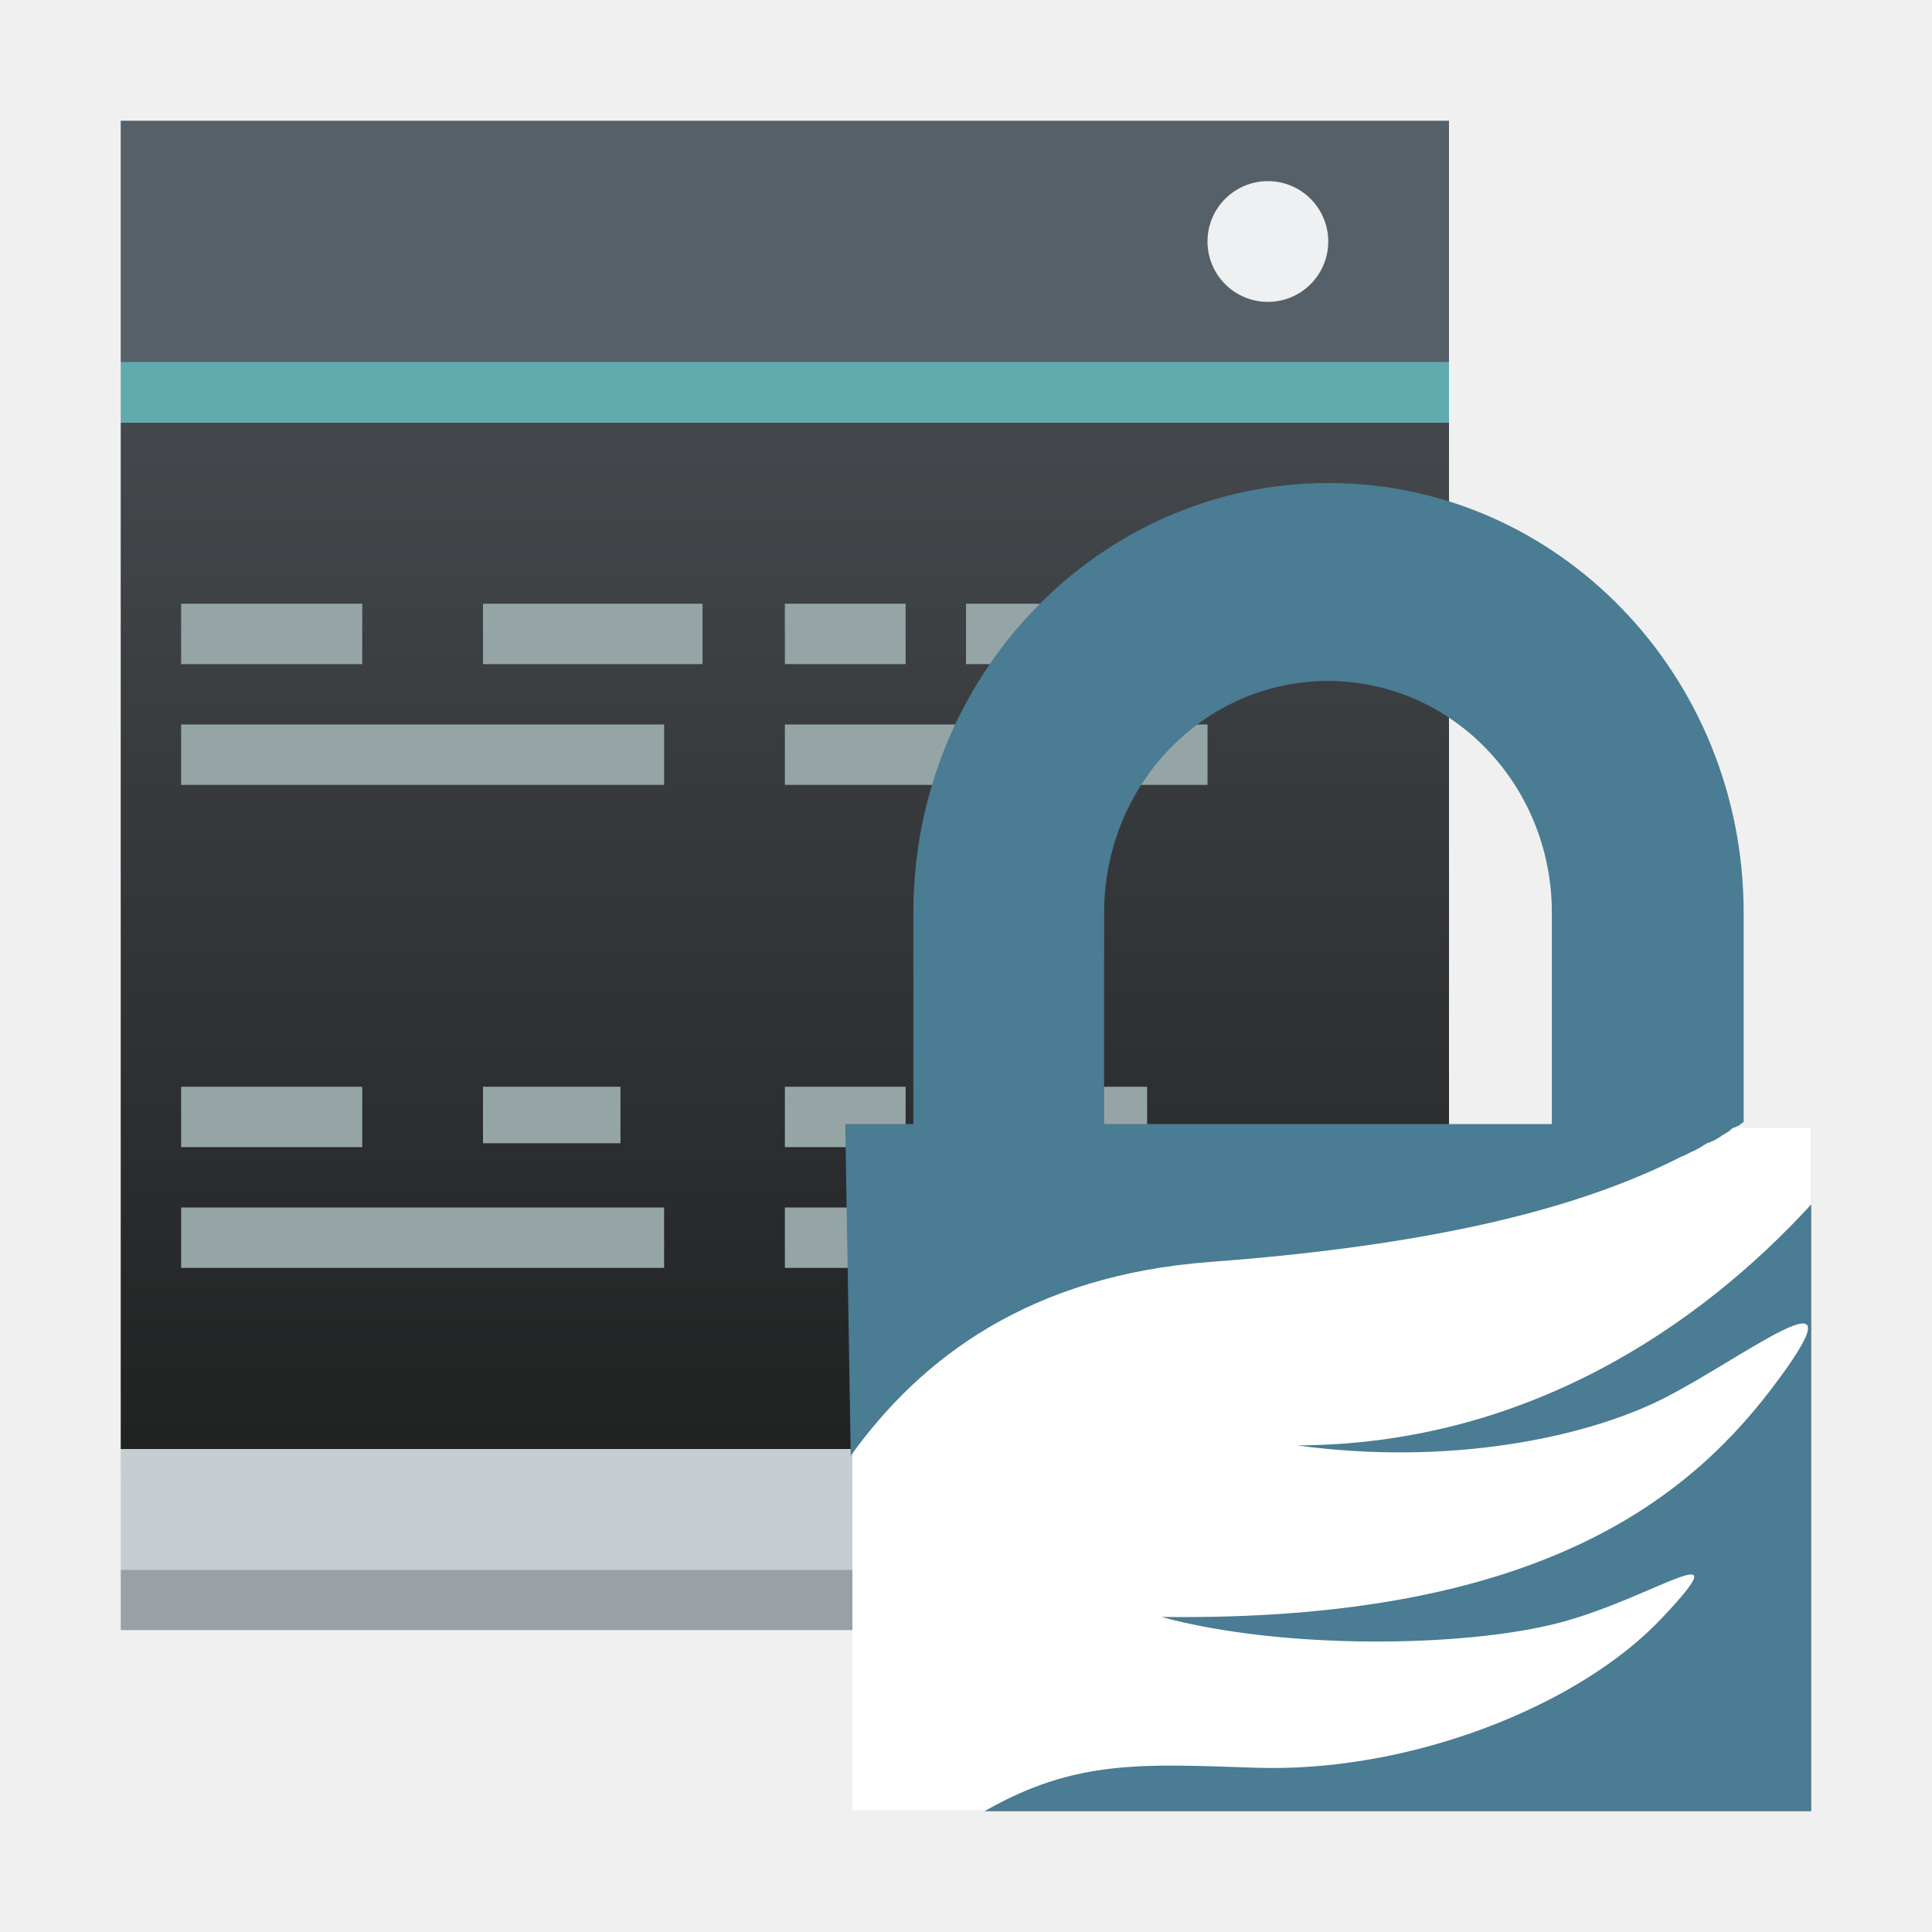
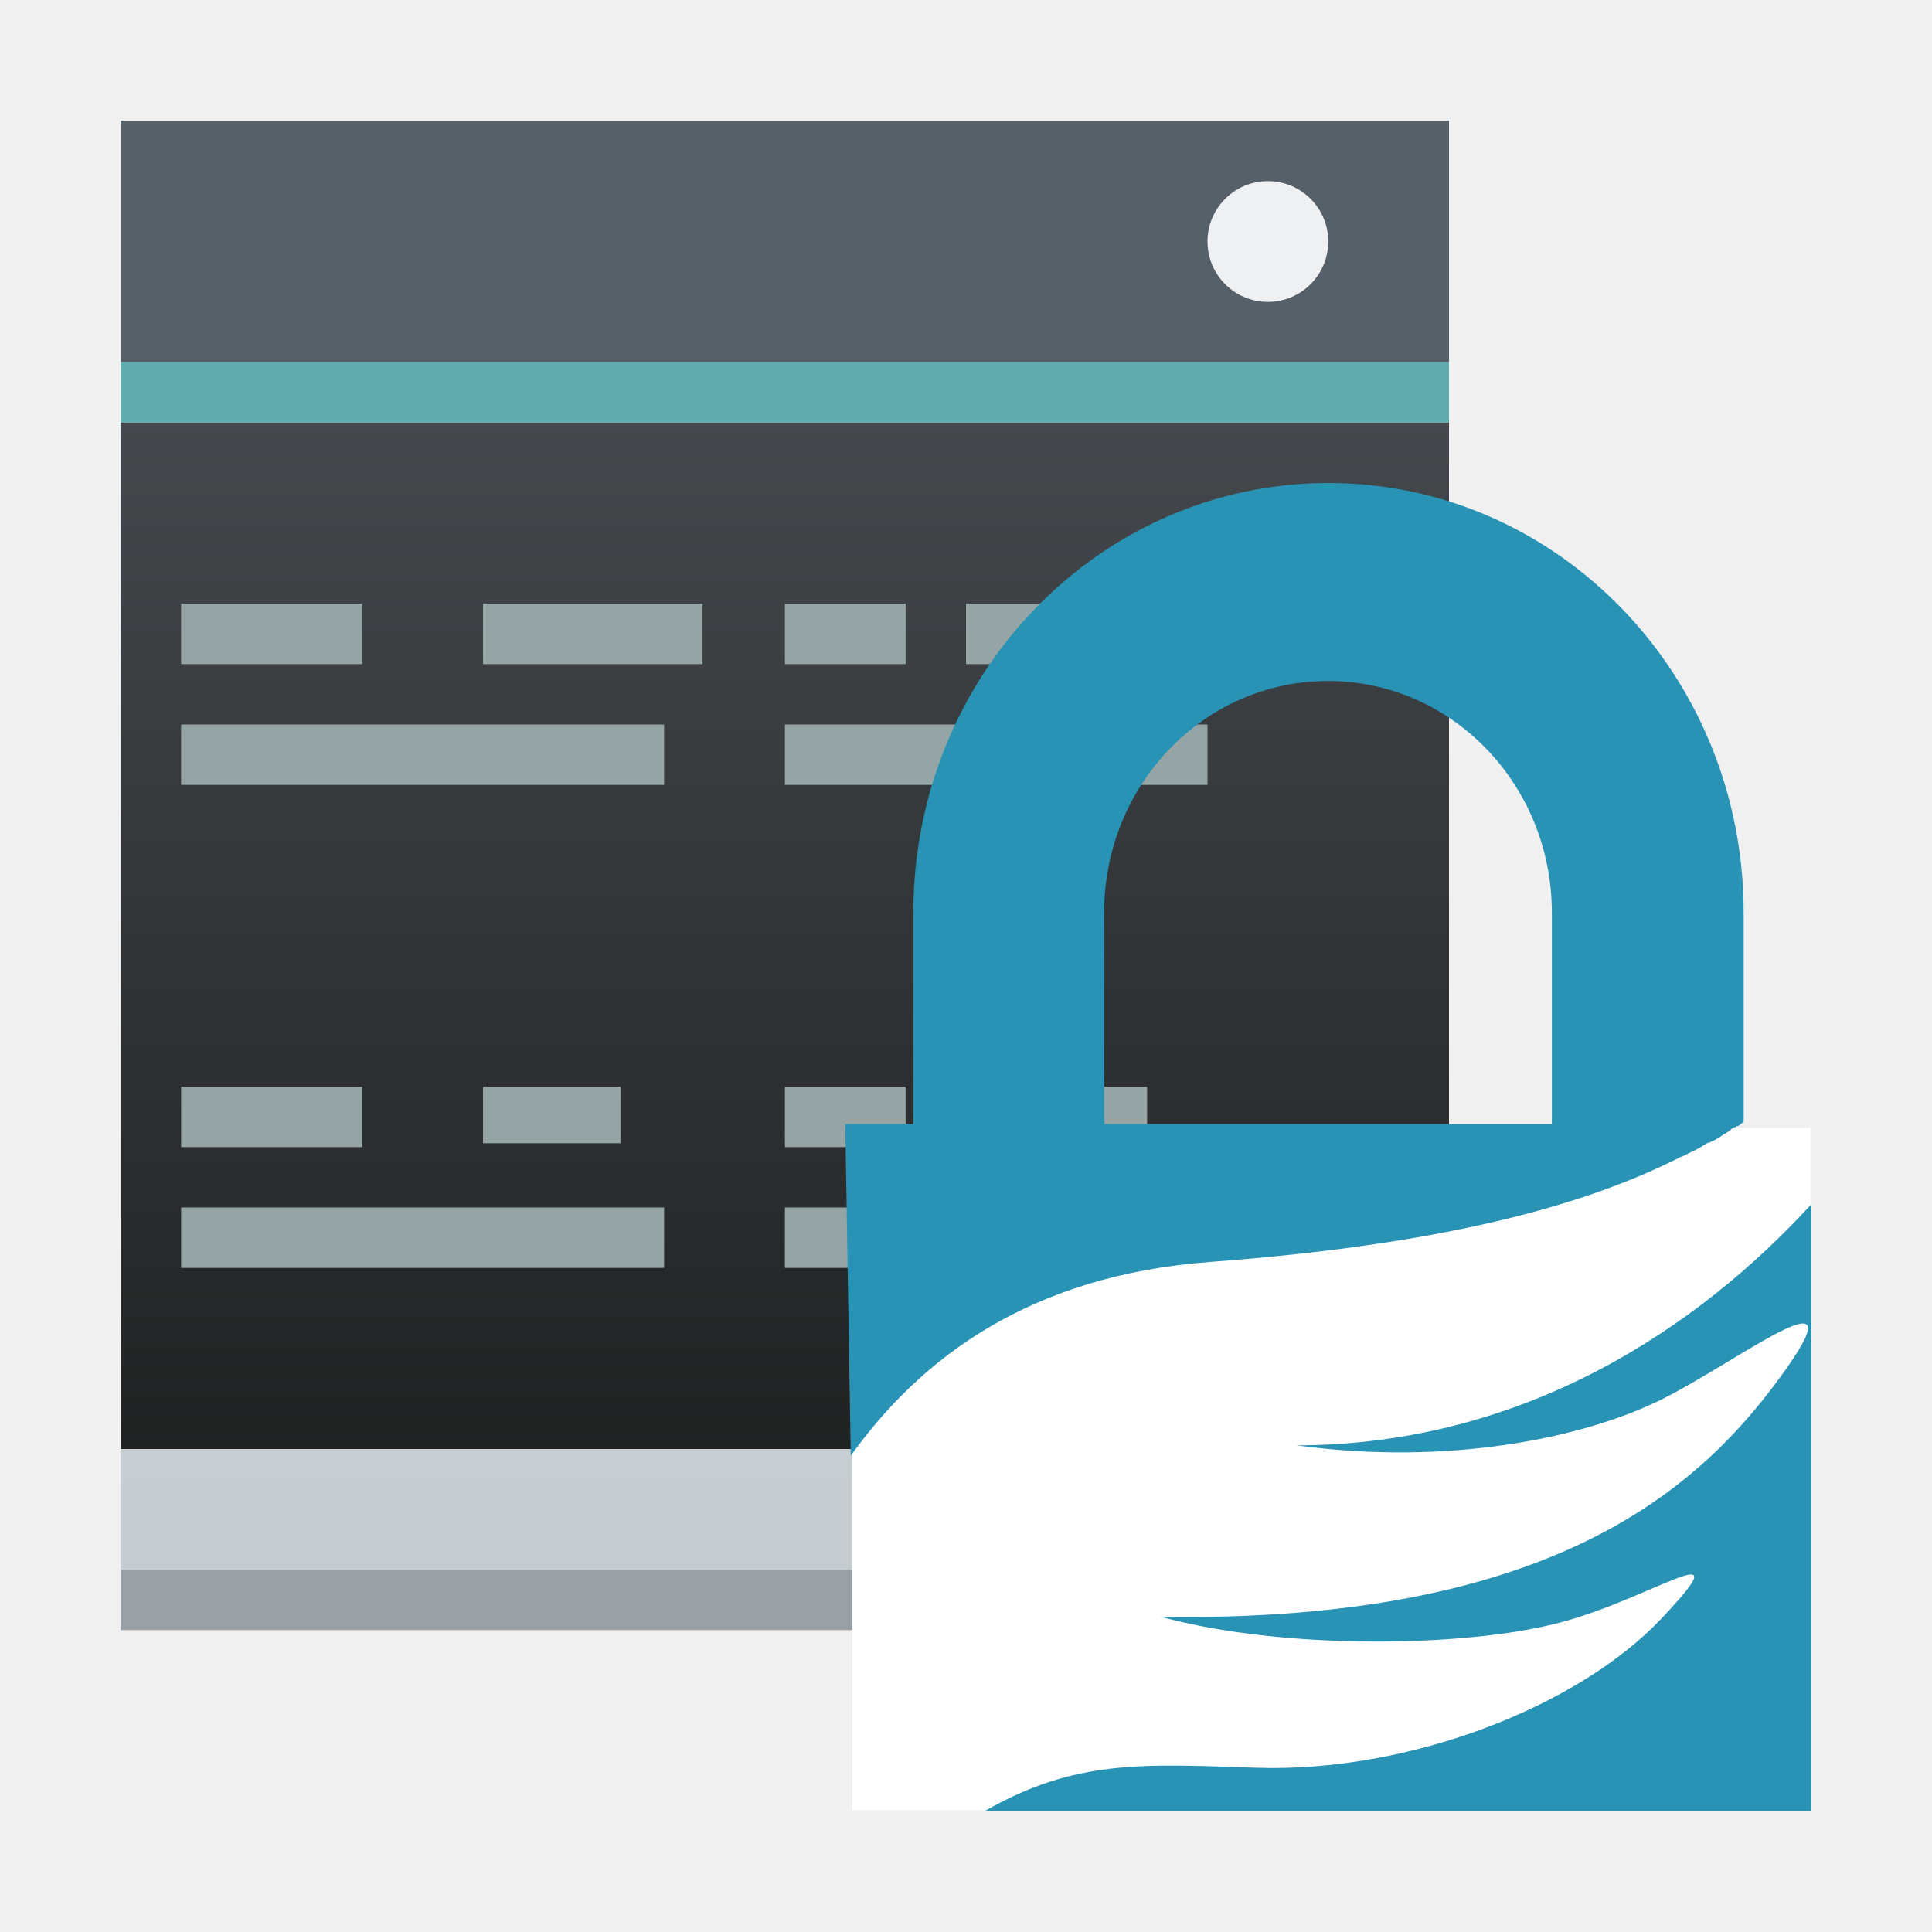
<svg xmlns="http://www.w3.org/2000/svg" height="32" width="32" version="1.1" id="svg17">
  <defs id="defs17" />
  <linearGradient id="b" gradientTransform="matrix(0.7857143,0,0,0.8415,-303.305,-417.8827)" gradientUnits="userSpaceOnUse" x1="386.57" x2="386.57" y1="527.133" y2="504.911">
    <stop offset="0" stop-color="#1d1e1e" id="stop1" />
    <stop offset="1" stop-color="#44484c" id="stop2" />
  </linearGradient>
  <linearGradient id="a" gradientUnits="userSpaceOnUse" x1="-2" x2="-2" y1="30" y2="2" gradientTransform="matrix(0.7857143,0,0,0.8571429,0.4285714,0.2857143)">
    <stop offset="0" stop-color="#c6cdd1" id="stop3" />
    <stop offset="1" stop-color="#ccd5d6" id="stop4" />
  </linearGradient>
  <path d="M 2,2 V 26 H 24 V 2 Z" fill="url(#a)" id="path4" style="fill:url(#a);stroke-width:0.821" />
  <path d="M 2,7 H 24 V 24 H 2 Z" fill="url(#b)" id="path5" style="fill:url(#b);stroke-width:0.817" />
  <path d="M 2,2 H 24 V 6 H 2 Z" fill="#566069" id="path6" style="stroke-width:0.886" />
  <path d="M 2,6 H 24 V 7 H 2 Z" fill="#60abae" id="path7" style="stroke-width:0.886" />
  <rect fill="#eff0f1" height="2" rx="1" width="2" x="20" y="3" id="rect7" />
  <path d="m 13,10 h 2 v 1 h -2 z m 3,0 h 3 v 1 h -3 z" fill="#e02e27" id="path8" style="fill:#95a5a6;fill-opacity:1" />
  <path d="m 13,12 h 4 v 1 h -4 z m 5,0 h 2 v 1 h -2 z" fill="#bdc3c7" id="path10" style="fill:#95a5a6;fill-opacity:1" />
  <path d="m 13,18 h 2 v 1 h -2 z m 3,0 h 3 v 1 h -3 z" fill="#6cb1b5" id="path11" style="fill:#95a5a6;fill-opacity:1" />
  <path d="m 13,20 h 3 v 1 h -3 z" fill="#bdc3c7" id="path13" style="fill:#95a5a6;fill-opacity:1" />
  <path d="m 2,26 h 22 v 1 H 2 Z" fill="#99a1a7" id="path17" style="stroke-width:0.886" />
  <g id="g17" transform="matrix(1.006376,0,0,1.04147,34.86862,10.19908)">
    <rect style="fill:#ffffff;fill-opacity:1;stroke-width:1.016" id="rect17" width="15.772" height="10.848" x="-20.619" y="8.146" rx="0" ry="0.036" />
    <g transform="matrix(0.08241903,0,0,0.08241903,-22.73094,-13.83974)" id="g2">
-       <path class="fil0" d="m 24.2,266 h 13.6 v -40.8 c 0,-45.8 37.1,-82.9 82.9,-82.9 45.8,0 82.9,37.1 82.9,82.9 v 40.4 c -0.2,0.1 -0.4,0.3 -0.6,0.4 v 0 l -0.1,0.1 v 0 0 0 l -0.1,0.1 v 0 0 0 0 0 0 h -0.1 v 0 0 0 l -0.1,0.1 v 0 0 0 0 0 0 0 l -0.1,0.1 h -0.1 v 0 0 0 h -0.1 v 0 h -0.1 v 0 0 0 0 0 l -0.2,0.2 h -0.1 v 0 0 0 h -0.1 v 0 0 0 0 0 0 0 0 0 0 0 0 0 0 0 0 l -0.2,0.1 v 0 h -0.1 v 0 l -0.1,0.1 v 0 0 0 0 l -0.1,0.1 v 0 0 0 0 0 h -0.1 v 0 0 0 0 0 0 0 0 0 0 l -0.1,0.1 -0.1,0.1 -0.1,0.1 -0.1,0.1 v 0 l -0.3,0.2 v 0 l -0.2,0.1 -0.3,0.2 -0.2,0.1 -0.2,0.1 -0.3,0.2 -0.2,0.1 -0.1,0.1 v 0 0 l -0.3,0.2 -0.2,0.1 -0.5,0.3 -0.2,0.1 -0.2,0.1 v 0 l -0.2,0.1 v 0 h -0.1 v 0 l -0.6,0.3 v 0 h -0.1 -0.1 c -0.2,0.1 -0.4,0.2 -0.7,0.4 h -0.1 l -0.1,0.1 -0.3,0.2 -0.2,0.1 v 0 l -0.3,0.2 v 0 l -0.2,0.1 h -0.1 l -0.3,0.2 -0.2,0.1 -0.2,0.1 c -0.2,0.1 -0.5,0.2 -0.7,0.3 l -0.2,0.1 v 0 l -0.2,0.1 -0.4,0.2 -0.4,0.2 -0.5,0.2 -0.5,0.2 v 0 l -0.2,0.1 v 0 l -0.4,0.2 -0.2,0.1 v 0 0 c -16.5,7.9 -42.9,16.2 -93,19.8 C 61.2,295.2 39.4,311 25.3,330 Z m 51.7,0 h 89.4 v -40.8 c 0,-24.7 -20,-44.7 -44.7,-44.7 -24.7,0 -44.7,20 -44.7,44.7 z m 141.2,15.6 v 117 H 52 c 18.2,-10.1 31.7,-9.1 54.2,-8.4 30.6,1 64.4,-11.8 81,-28.8 16.6,-17 -1.5,-4 -20.3,0.8 -18.8,4.8 -55.2,5.3 -79.6,-1.1 76.6,1 106.5,-23.7 123.4,-46 16.9,-22.2 -7.3,-3.9 -23,3.8 -15.7,7.7 -43.1,13.1 -73.3,9.1 45.6,-0.1 80.3,-22.9 102.6,-46.4 z" style="fill:#4a7c93;stroke-width:6" id="path1" />
+       <path class="fil0" d="m 24.2,266 h 13.6 v -40.8 c 0,-45.8 37.1,-82.9 82.9,-82.9 45.8,0 82.9,37.1 82.9,82.9 v 40.4 c -0.2,0.1 -0.4,0.3 -0.6,0.4 v 0 l -0.1,0.1 v 0 0 0 l -0.1,0.1 v 0 0 0 0 0 0 h -0.1 v 0 0 0 l -0.1,0.1 v 0 0 0 0 0 0 0 l -0.1,0.1 h -0.1 v 0 0 0 h -0.1 v 0 h -0.1 v 0 0 0 0 0 l -0.2,0.2 h -0.1 v 0 0 0 h -0.1 v 0 0 0 0 0 0 0 0 0 0 0 0 0 0 0 0 l -0.2,0.1 v 0 h -0.1 v 0 l -0.1,0.1 v 0 0 0 0 l -0.1,0.1 v 0 0 0 0 0 h -0.1 v 0 0 0 0 0 0 0 0 0 0 l -0.1,0.1 -0.1,0.1 -0.1,0.1 -0.1,0.1 v 0 l -0.3,0.2 v 0 l -0.2,0.1 -0.3,0.2 -0.2,0.1 -0.2,0.1 -0.3,0.2 -0.2,0.1 -0.1,0.1 v 0 0 l -0.3,0.2 -0.2,0.1 -0.5,0.3 -0.2,0.1 -0.2,0.1 v 0 l -0.2,0.1 v 0 h -0.1 v 0 l -0.6,0.3 v 0 h -0.1 -0.1 c -0.2,0.1 -0.4,0.2 -0.7,0.4 h -0.1 l -0.1,0.1 -0.3,0.2 -0.2,0.1 v 0 l -0.3,0.2 v 0 l -0.2,0.1 h -0.1 l -0.3,0.2 -0.2,0.1 -0.2,0.1 c -0.2,0.1 -0.5,0.2 -0.7,0.3 l -0.2,0.1 v 0 l -0.2,0.1 -0.4,0.2 -0.4,0.2 -0.5,0.2 -0.5,0.2 v 0 l -0.2,0.1 v 0 l -0.4,0.2 -0.2,0.1 v 0 0 c -16.5,7.9 -42.9,16.2 -93,19.8 C 61.2,295.2 39.4,311 25.3,330 Z m 51.7,0 h 89.4 v -40.8 c 0,-24.7 -20,-44.7 -44.7,-44.7 -24.7,0 -44.7,20 -44.7,44.7 z m 141.2,15.6 v 117 H 52 c 18.2,-10.1 31.7,-9.1 54.2,-8.4 30.6,1 64.4,-11.8 81,-28.8 16.6,-17 -1.5,-4 -20.3,0.8 -18.8,4.8 -55.2,5.3 -79.6,-1.1 76.6,1 106.5,-23.7 123.4,-46 16.9,-22.2 -7.3,-3.9 -23,3.8 -15.7,7.7 -43.1,13.1 -73.3,9.1 45.6,-0.1 80.3,-22.9 102.6,-46.4 z" style="fill:#2893b5;stroke-width:6" id="path1" />
    </g>
  </g>
  <g fill="#95a5a6" id="g15" transform="translate(-405.57,-503.8)">
    <rect width="3" x="408.57" y="513.8" height="1" id="rect13" />
    <rect width="3.636" x="413.57" y="513.8" height="1" id="rect14" />
  </g>
  <rect width="8" x="3" y="12" fill="#95a5a6" height="1" id="rect18" />
  <g fill="#95a5a6" id="g15-3" transform="translate(-405.57,-495.8)">
    <rect width="3" x="408.57" y="513.8" height="1" id="rect13-5" />
    <rect width="2.277" x="413.57" y="513.8" height="0.936" id="rect14-6" />
  </g>
  <rect width="8" x="3" y="20" fill="#95a5a6" height="1" id="rect18-2" />
</svg>
